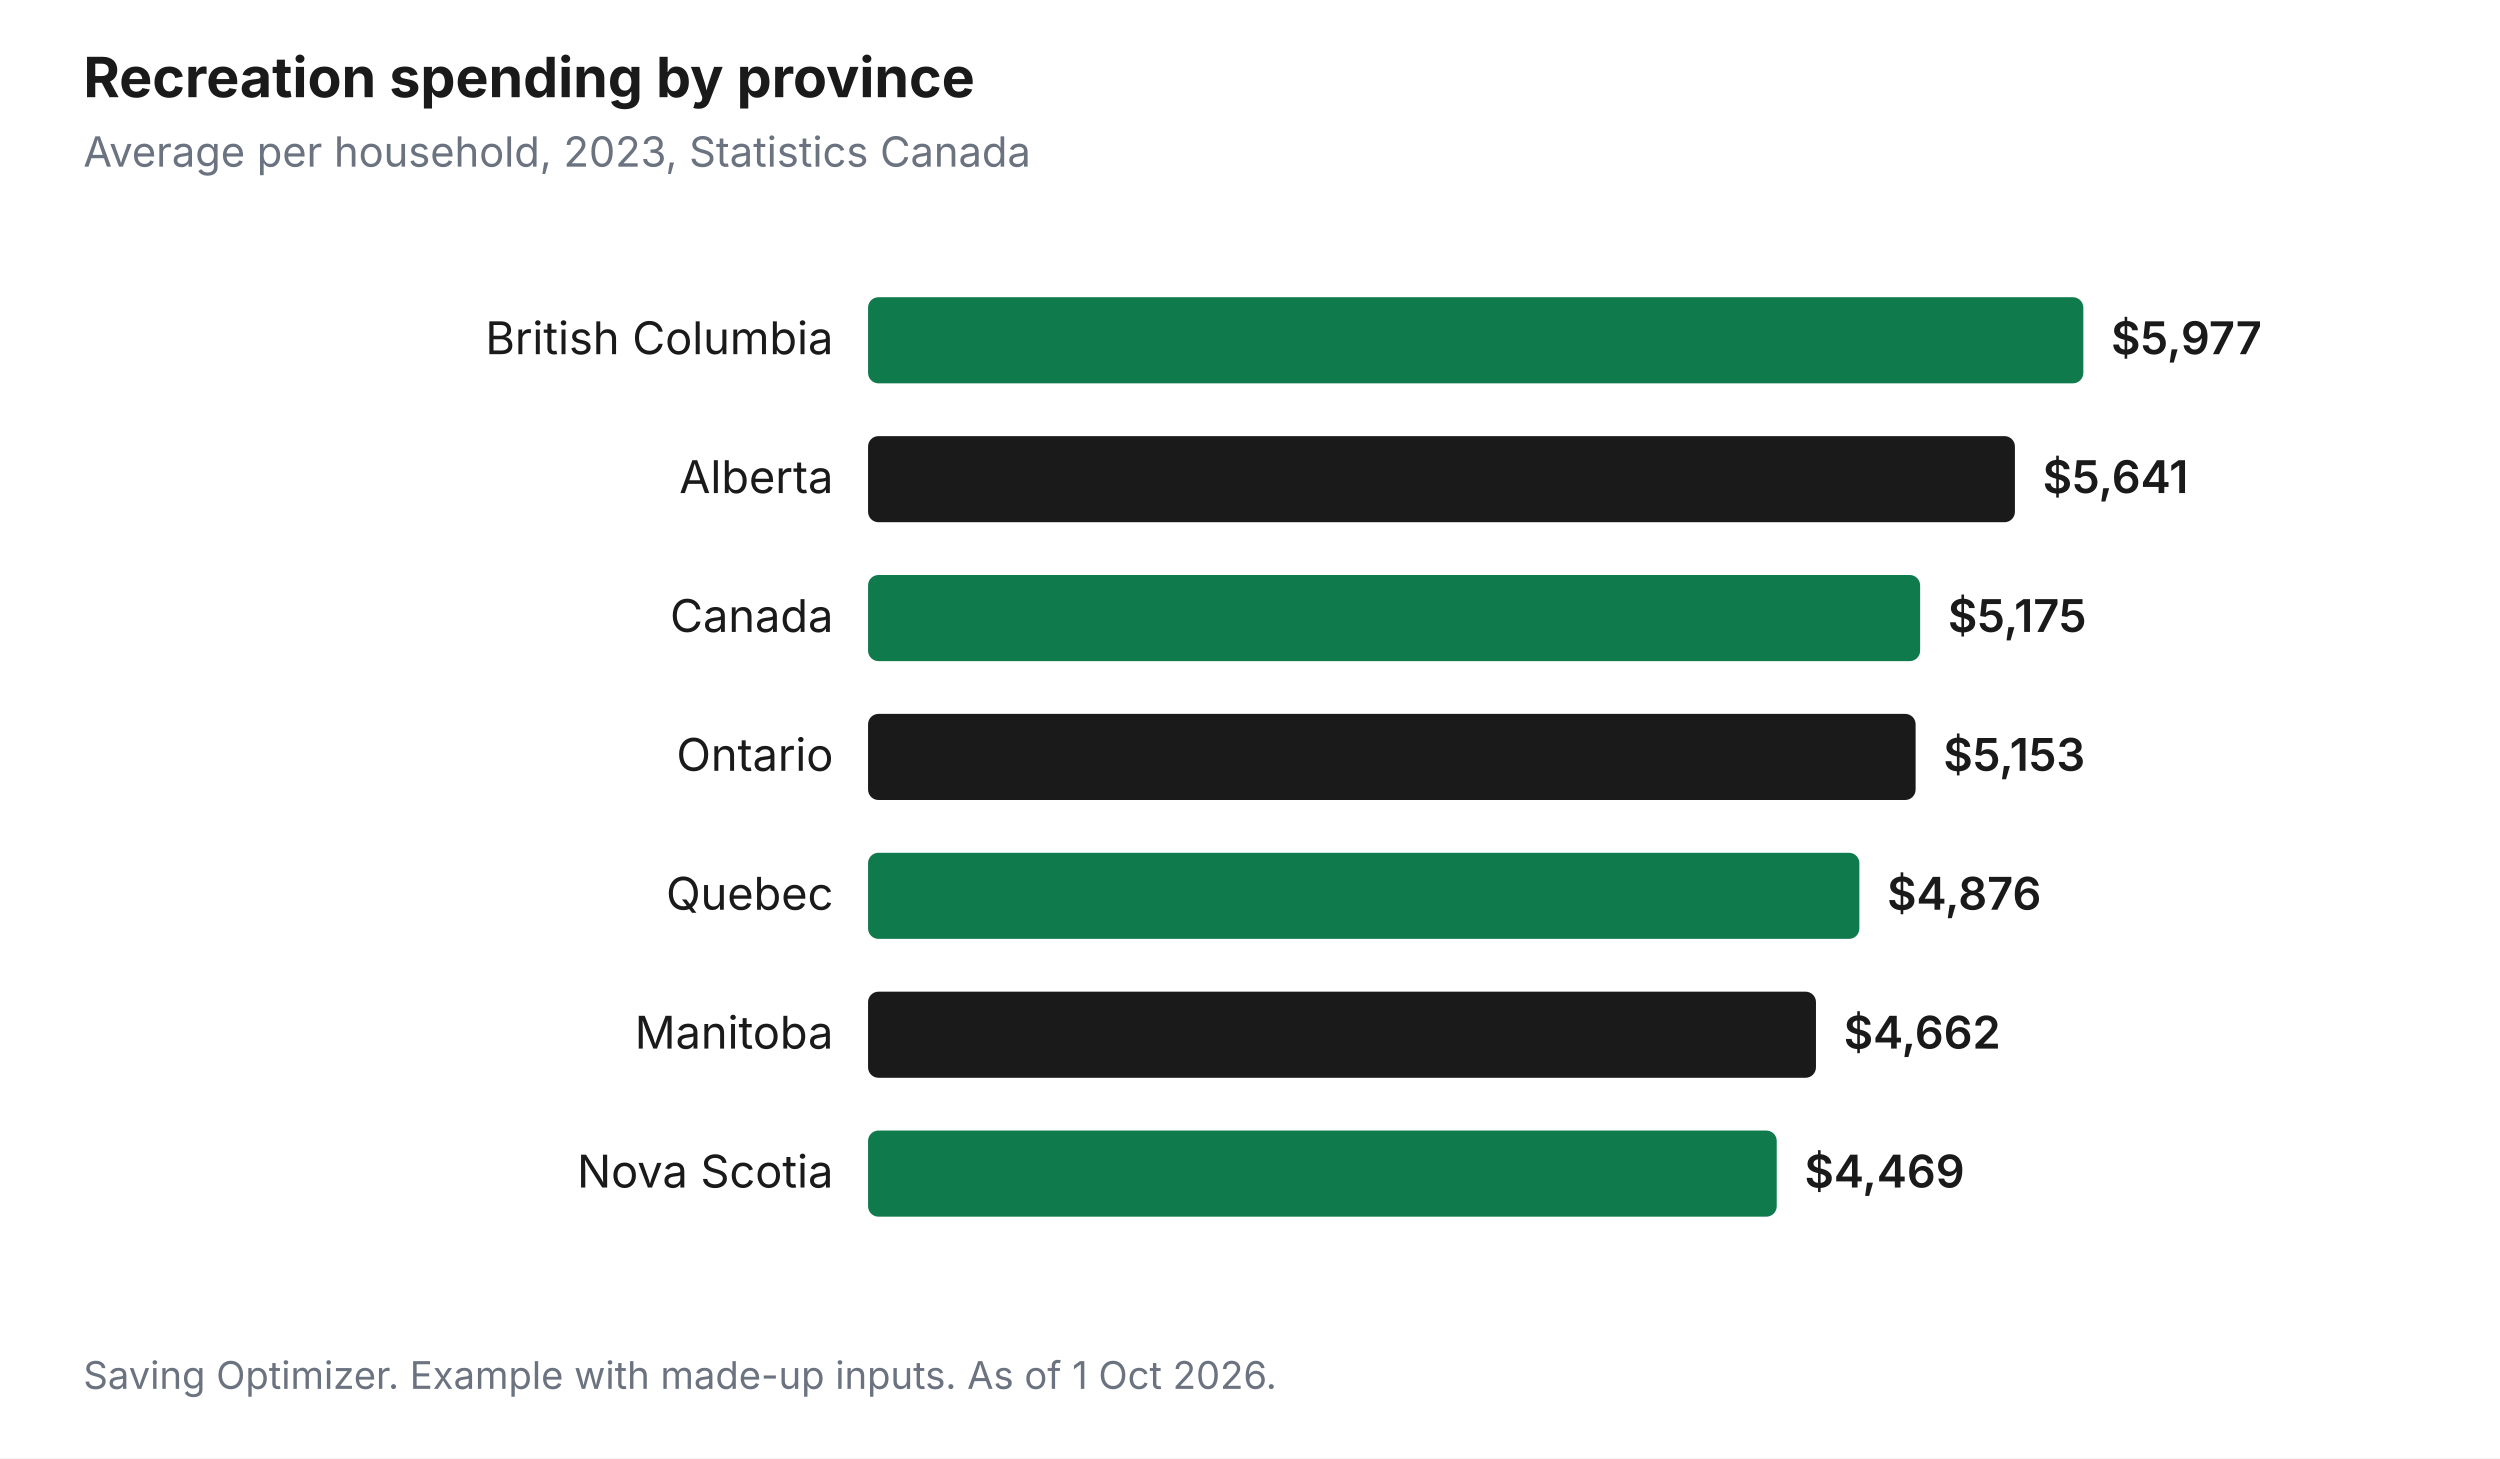
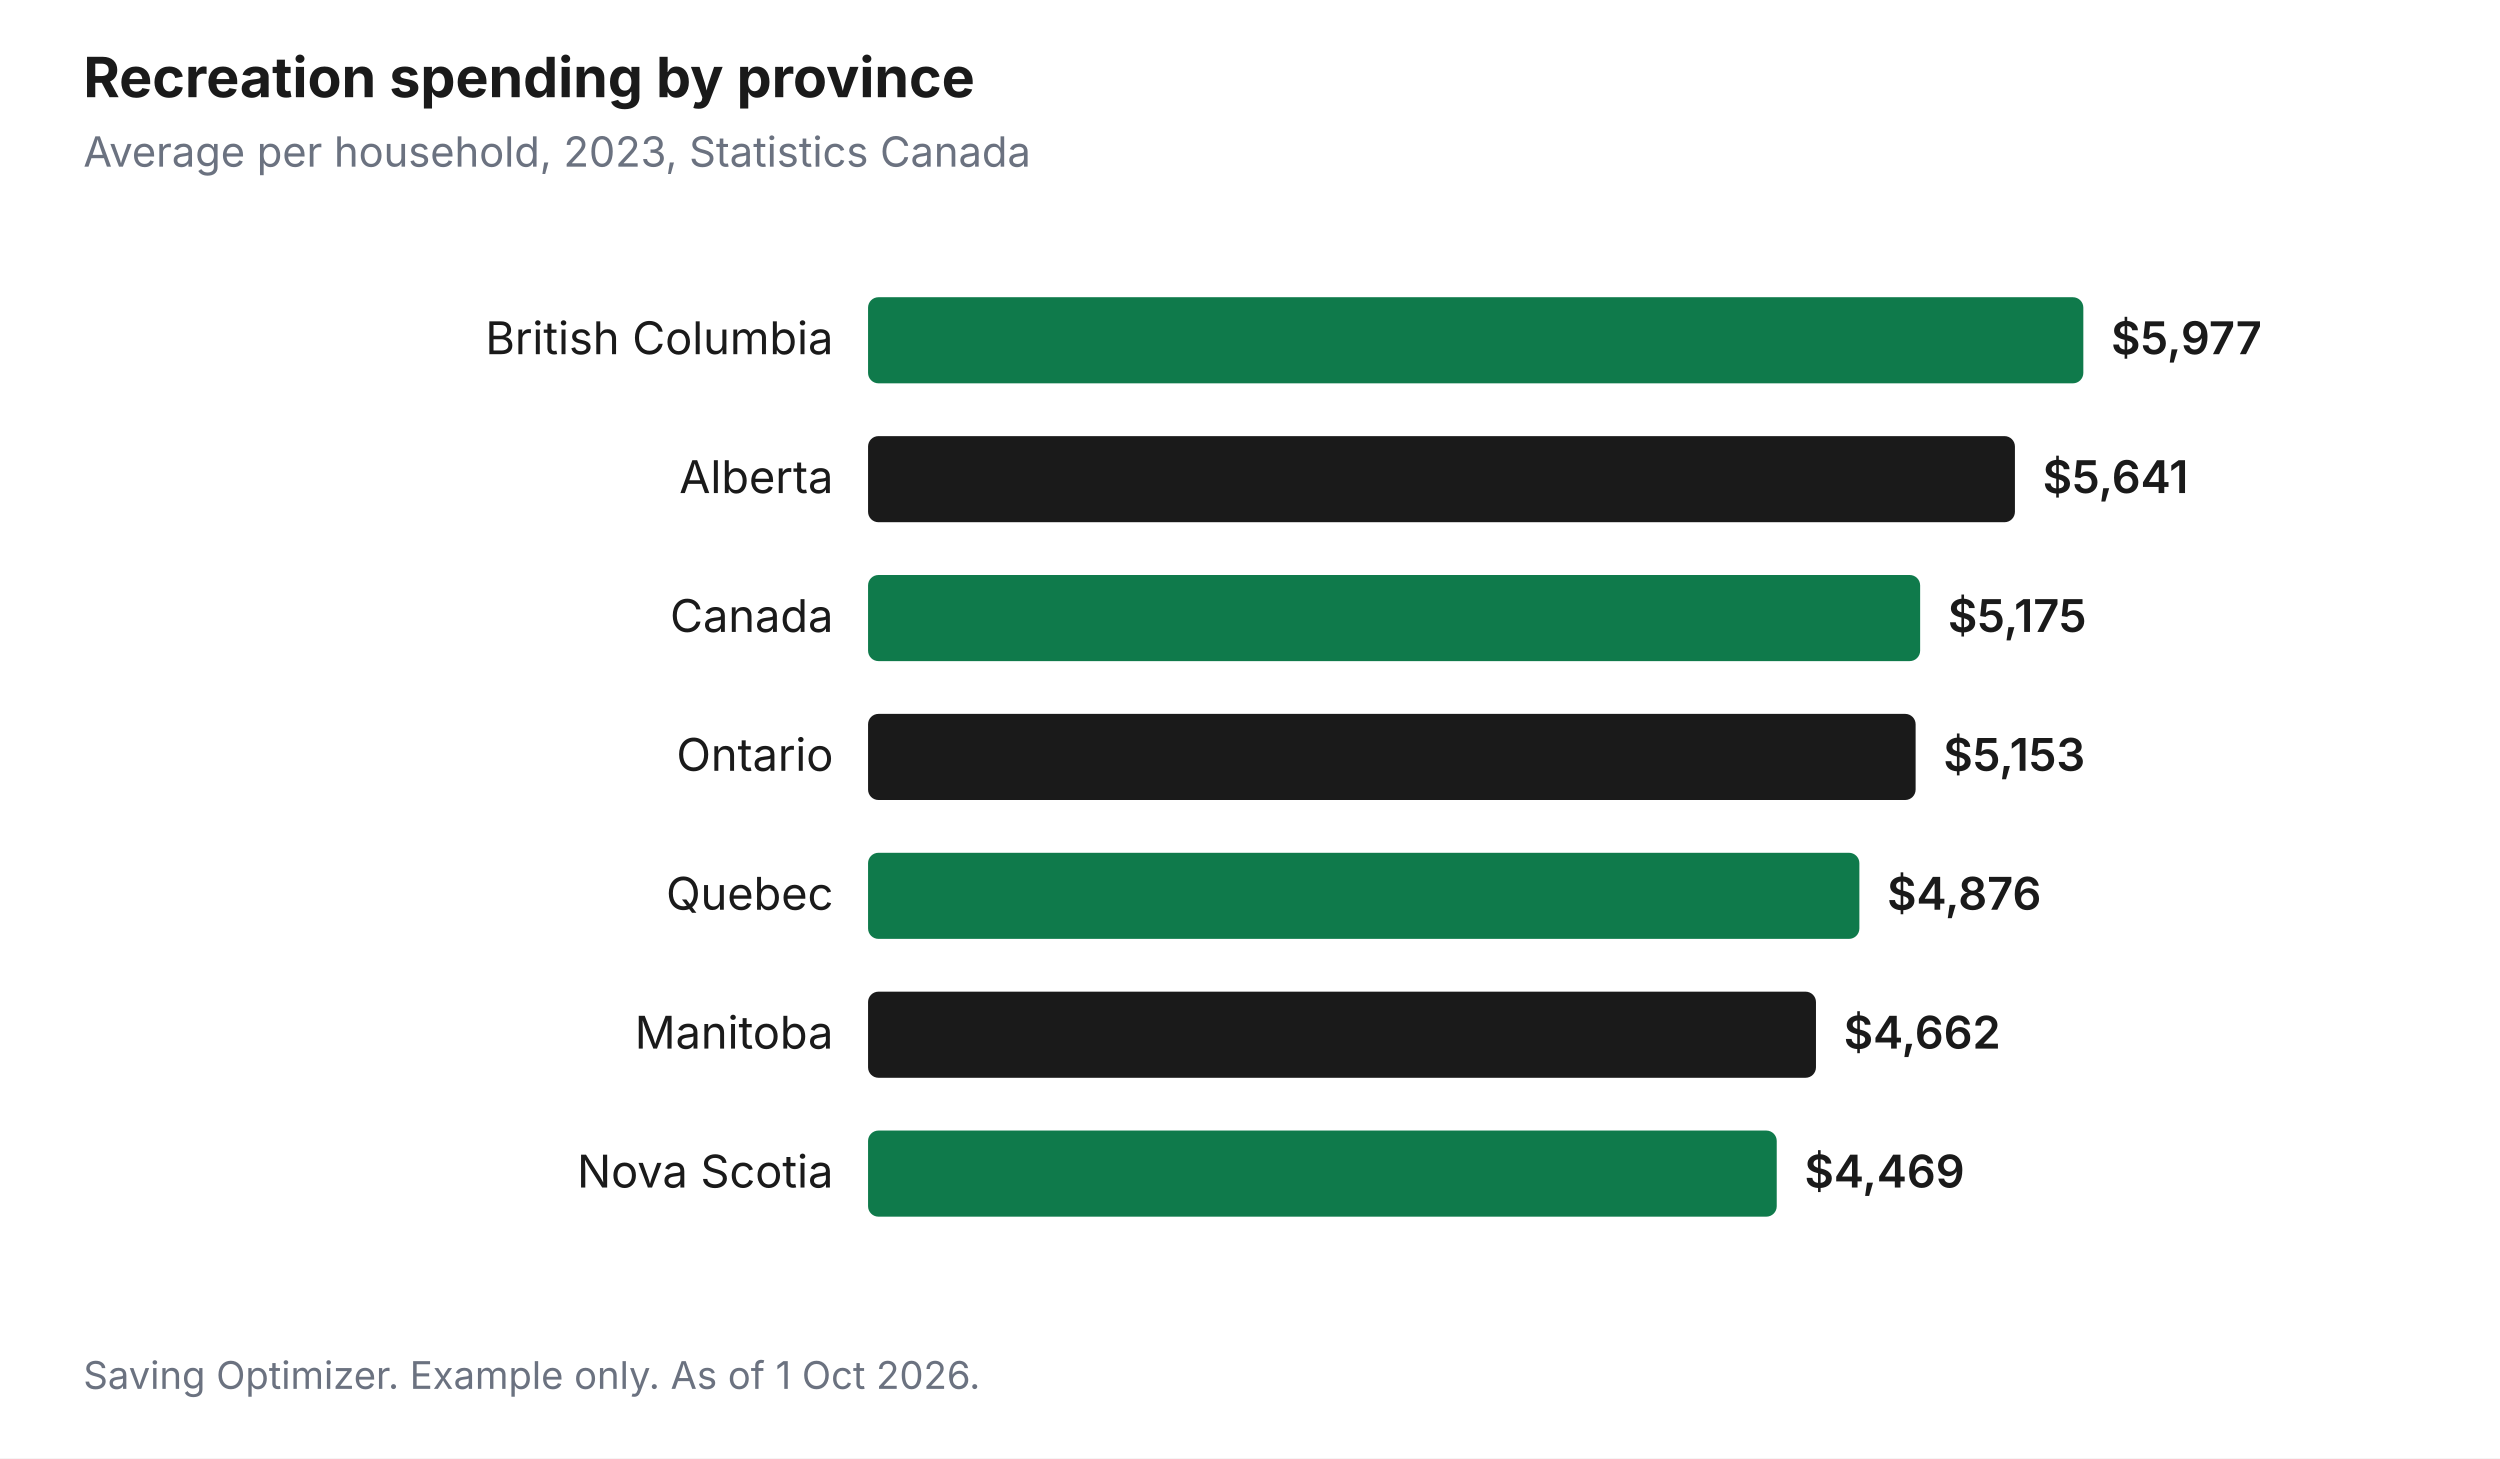
<svg xmlns="http://www.w3.org/2000/svg" viewBox="0 0 720 420" width="720" height="420" role="img" aria-labelledby="t d">
  <rect width="720" height="420" fill="#FFFFFF" />
  <text x="24" y="28" font-family="Inter, Arial, sans-serif" font-size="16" font-weight="700" fill="#1A1A1A">Recreation spending by province</text>
  <text x="24" y="48" font-family="Inter, Arial, sans-serif" font-size="12" fill="#6B7280">Average per household, 2023, Statistics Canada</text>
  <text x="240" y="102.0" text-anchor="end" font-family="Inter, Arial, sans-serif" font-size="13" fill="#1A1A1A">British Columbia</text>
  <rect x="250" y="85.6" width="350.0" height="24.8" rx="3" fill="#0F7A4B" />
  <text x="608.0" y="102.0" font-family="Inter, Arial, sans-serif" font-size="13" font-weight="600" fill="#1A1A1A">$5,977</text>
  <text x="240" y="142.0" text-anchor="end" font-family="Inter, Arial, sans-serif" font-size="13" fill="#1A1A1A">Alberta</text>
  <rect x="250" y="125.6" width="330.3" height="24.8" rx="3" fill="#1A1A1A" />
  <text x="588.3" y="142.0" font-family="Inter, Arial, sans-serif" font-size="13" font-weight="600" fill="#1A1A1A">$5,641</text>
  <text x="240" y="182.0" text-anchor="end" font-family="Inter, Arial, sans-serif" font-size="13" fill="#1A1A1A">Canada</text>
  <rect x="250" y="165.6" width="303.0" height="24.8" rx="3" fill="#0F7A4B" />
  <text x="561.0" y="182.0" font-family="Inter, Arial, sans-serif" font-size="13" font-weight="600" fill="#1A1A1A">$5,175</text>
  <text x="240" y="222.0" text-anchor="end" font-family="Inter, Arial, sans-serif" font-size="13" fill="#1A1A1A">Ontario</text>
  <rect x="250" y="205.6" width="301.7" height="24.8" rx="3" fill="#1A1A1A" />
  <text x="559.7" y="222.0" font-family="Inter, Arial, sans-serif" font-size="13" font-weight="600" fill="#1A1A1A">$5,153</text>
  <text x="240" y="262.0" text-anchor="end" font-family="Inter, Arial, sans-serif" font-size="13" fill="#1A1A1A">Quebec</text>
  <rect x="250" y="245.6" width="285.5" height="24.8" rx="3" fill="#0F7A4B" />
  <text x="543.5" y="262.0" font-family="Inter, Arial, sans-serif" font-size="13" font-weight="600" fill="#1A1A1A">$4,876</text>
  <text x="240" y="302.0" text-anchor="end" font-family="Inter, Arial, sans-serif" font-size="13" fill="#1A1A1A">Manitoba</text>
  <rect x="250" y="285.6" width="273.0" height="24.8" rx="3" fill="#1A1A1A" />
  <text x="531.0" y="302.0" font-family="Inter, Arial, sans-serif" font-size="13" font-weight="600" fill="#1A1A1A">$4,662</text>
  <text x="240" y="342.0" text-anchor="end" font-family="Inter, Arial, sans-serif" font-size="13" fill="#1A1A1A">Nova Scotia</text>
  <rect x="250" y="325.6" width="261.7" height="24.8" rx="3" fill="#0F7A4B" />
  <text x="519.7" y="342.0" font-family="Inter, Arial, sans-serif" font-size="13" font-weight="600" fill="#1A1A1A">$4,469</text>
-   <text x="24" y="400" font-family="Inter, Arial, sans-serif" font-size="11" fill="#6B7280">Saving Optimizer. Example with made-up inputs. As of 1 Oct 2026.</text>
+   <text x="24" y="400" font-family="Inter, Arial, sans-serif" font-size="11" fill="#6B7280">Saving Optimizer. Example only. As of 1 Oct 2026.</text>
</svg>
